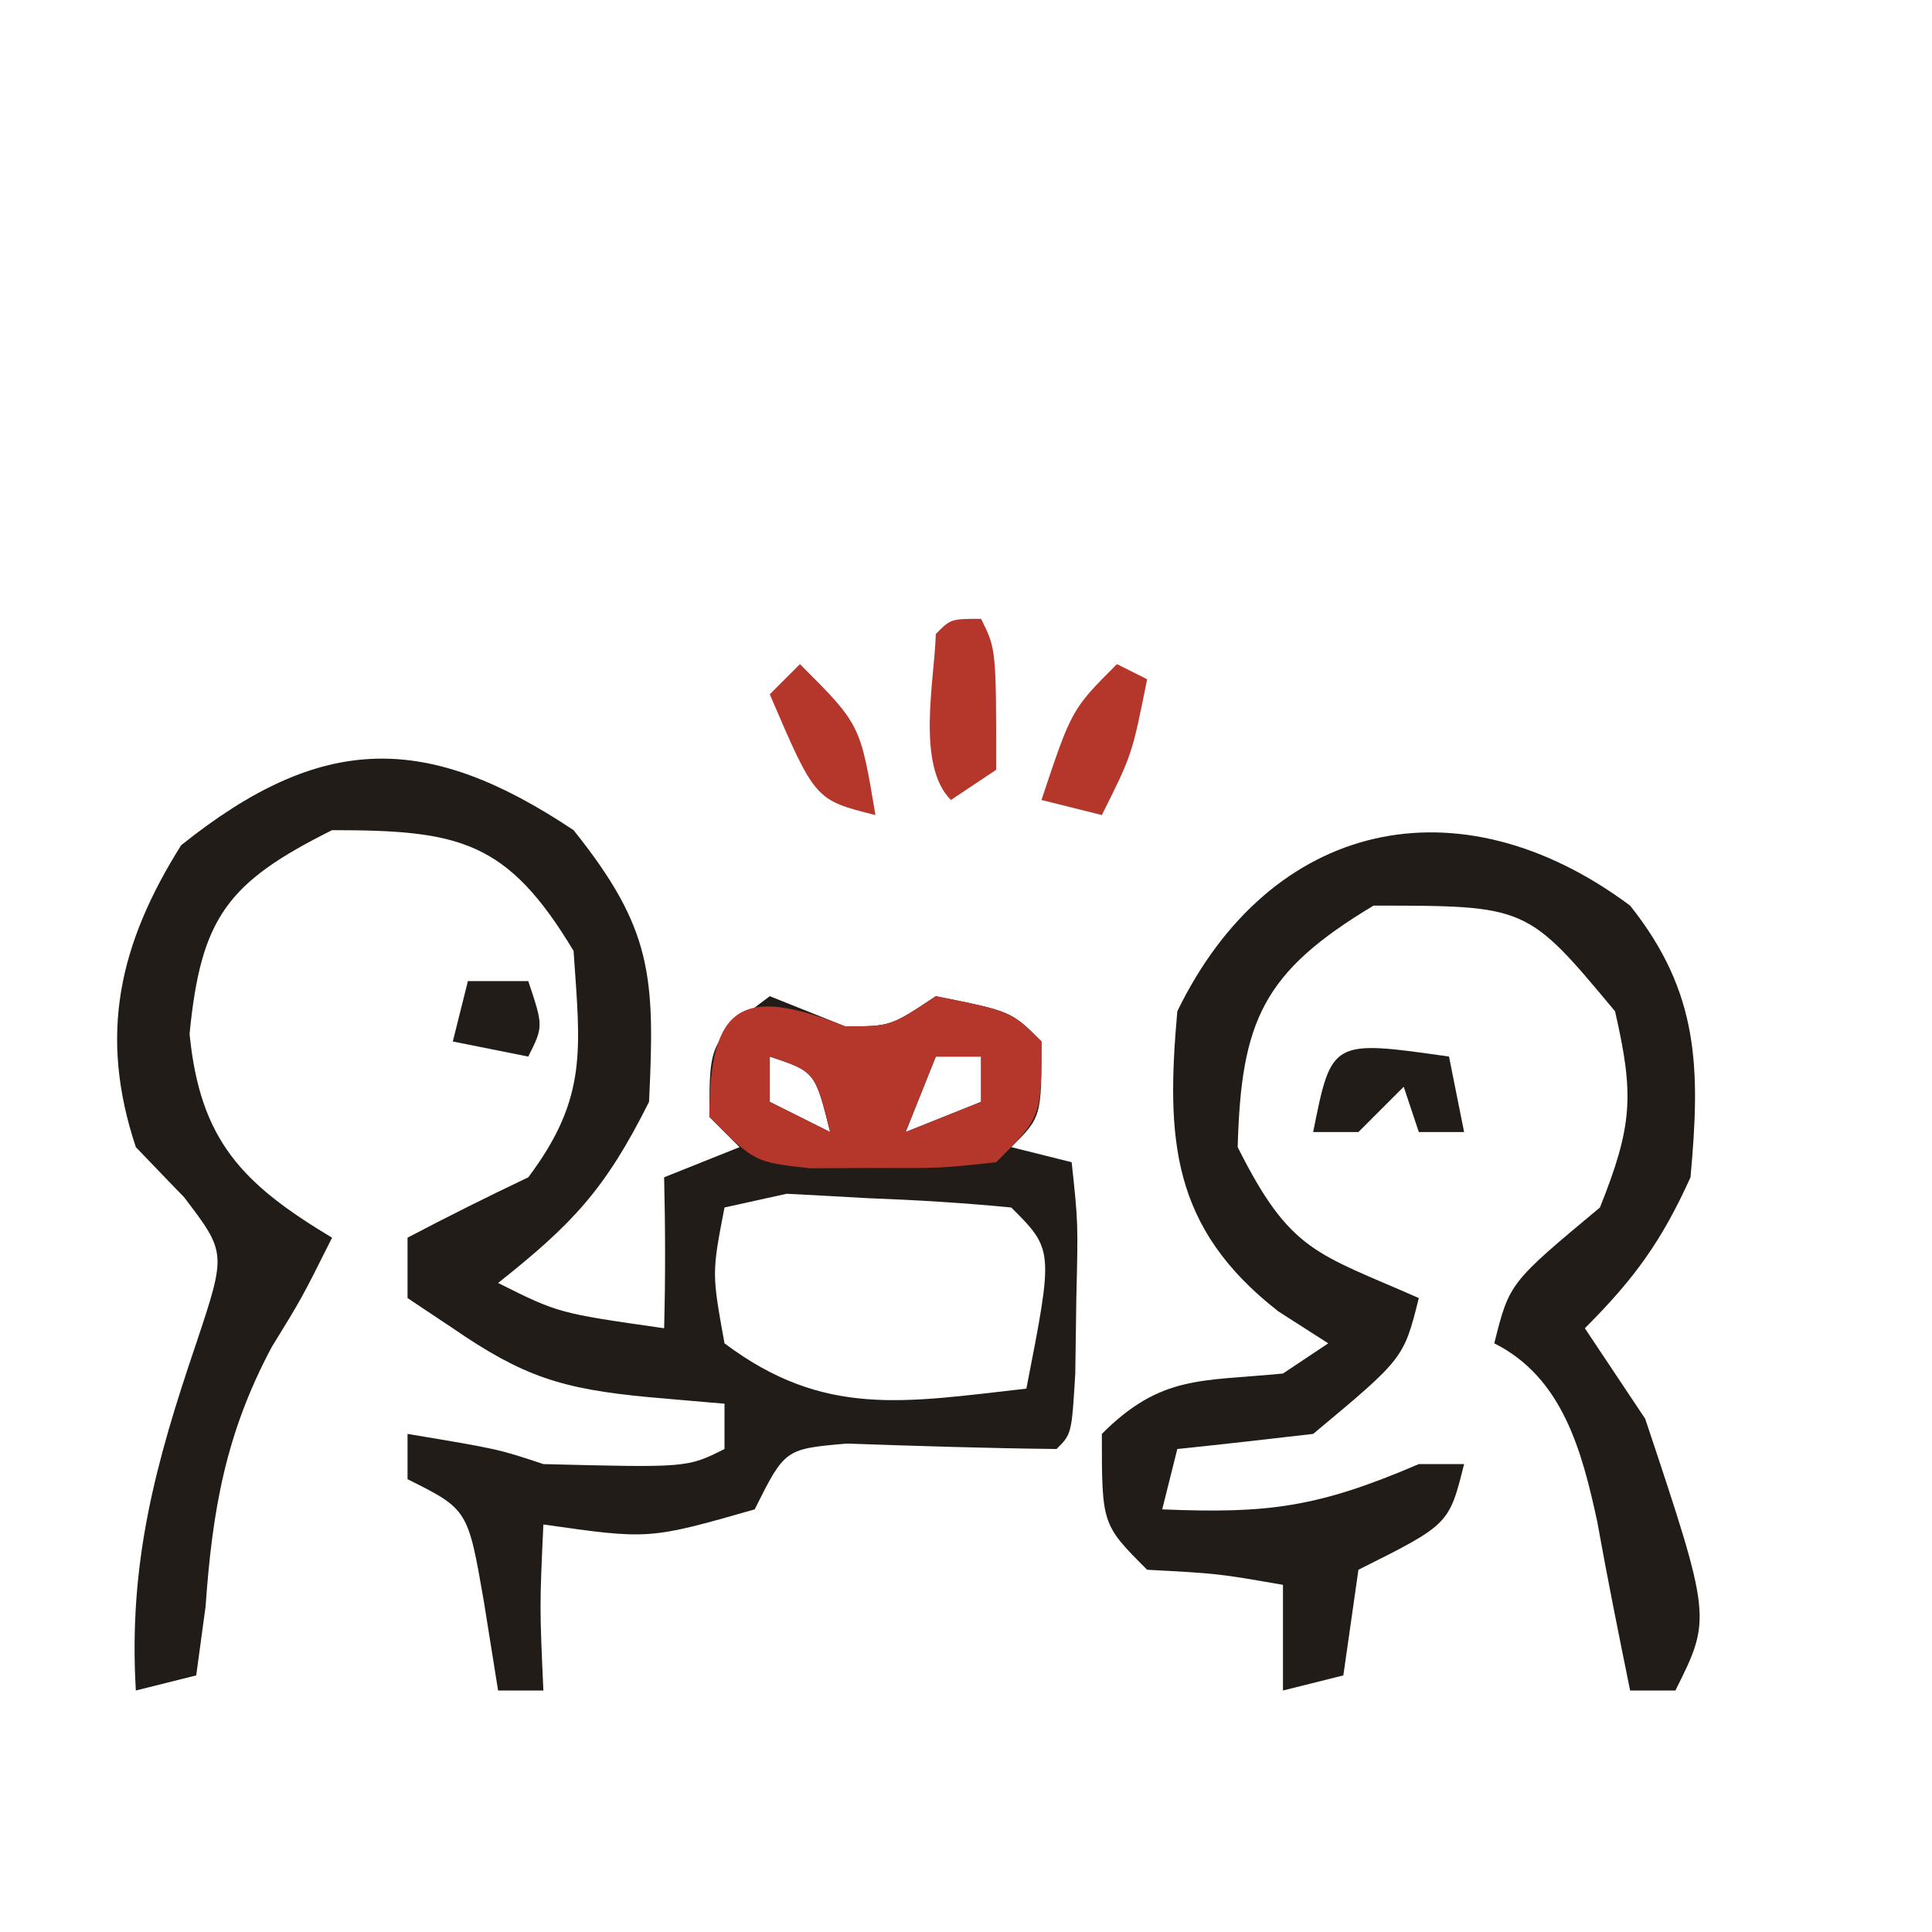
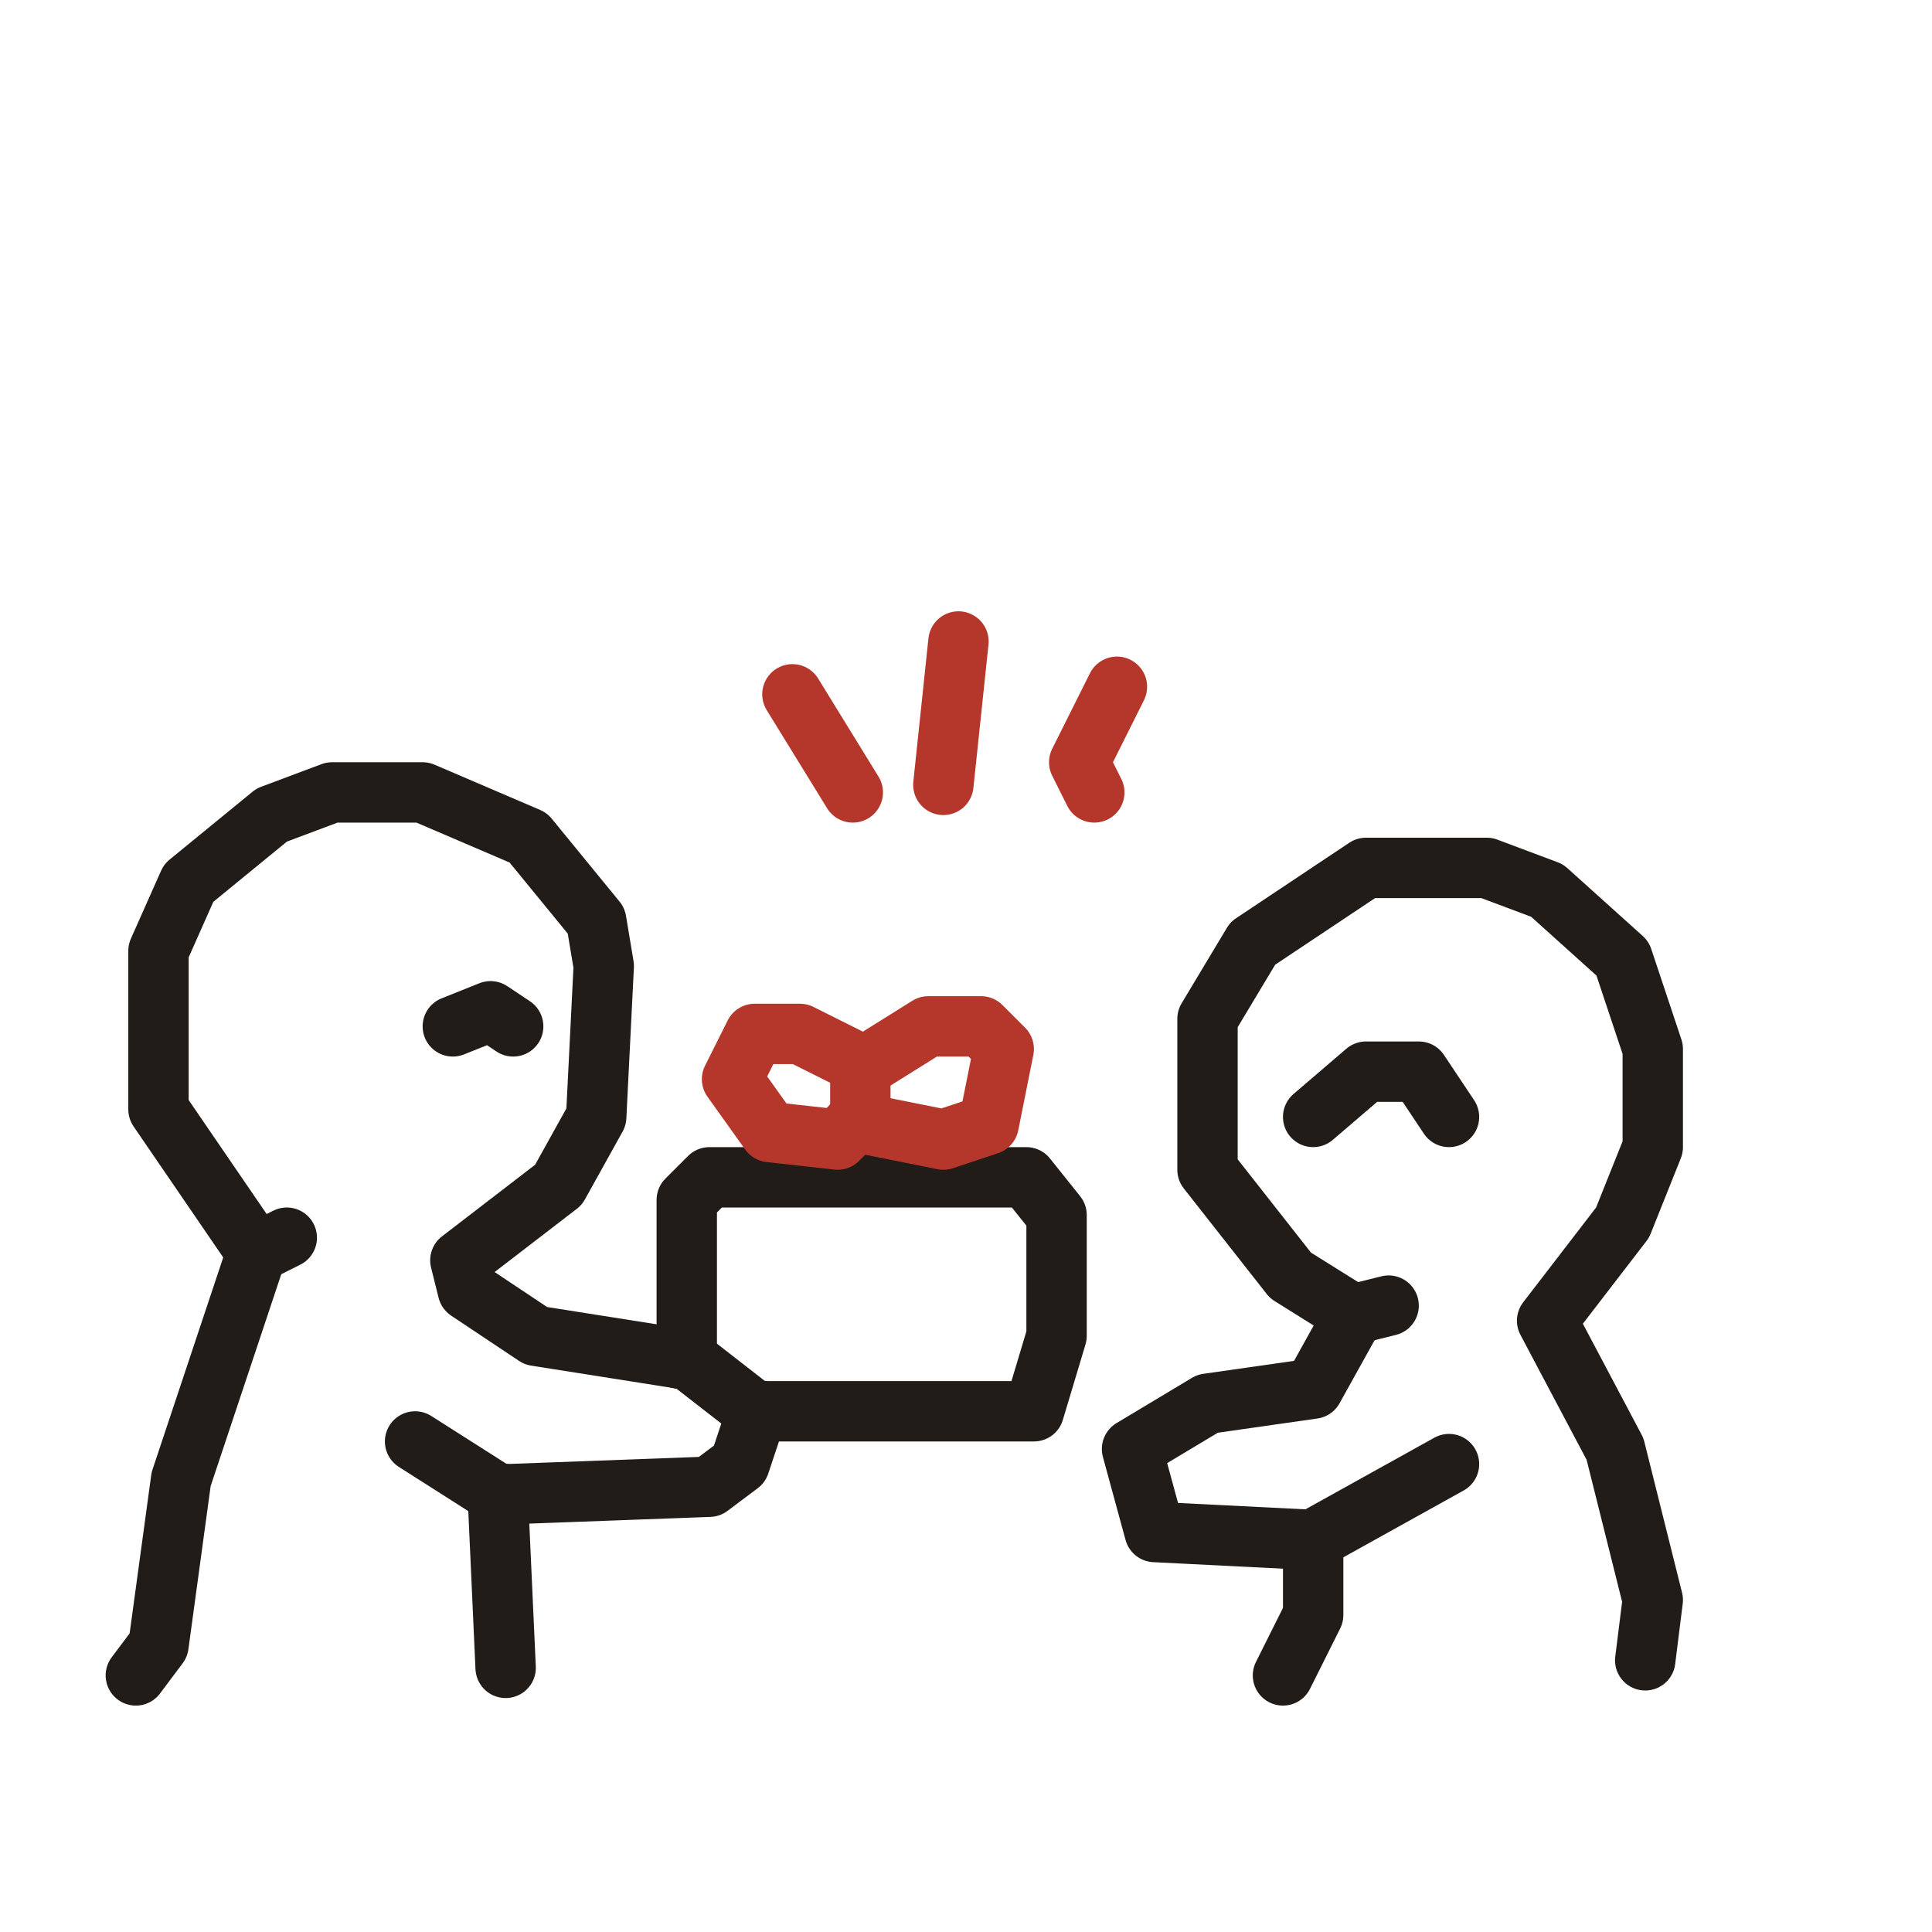
- <svg xmlns="http://www.w3.org/2000/svg" version="1.1" width="128" height="128">
-   <path d="M0 0 C5.24 6.54 5.4 9.71 5 18 C2.1 23.8 -0.06 26.08 -5 30 C-1 32 -1 32 6 33 C6.09 29.67 6.08 26.33 6 23 C7.65 22.34 9.3 21.68 11 21 C10.34 20.34 9.68 19.68 9 19 C9 14 9 14 13 11 C13.83 11.33 13.83 11.33 18 13 C21 13 21 13 24 11 C29 12 29 12 31 14 C31 19 31 19 29 21 C30.32 21.33 31.64 21.66 33 22 C33.43 26 33.43 26 33.31 31 C33.3 31.83 33.3 31.83 33.24 36 C33 40 33 40 32 41 C27.36 40.95 22.73 40.8 18.1 40.64 C14 41 14 41 12 45 C5 47 5 47 -2 46 C-2.25 51.44 -2.25 51.44 -2 57 C-2.99 57 -3.98 57 -5 57 C-5.31 55.06 -5.62 53.12 -5.94 51.12 C-7 45 -7 45 -11 43 C-11 42.01 -11 41.02 -11 40 C-5 41 -5 41 -2 42 C7.53 42.24 7.53 42.24 10 41 C10 40.01 10 39.02 10 38 C8.33 37.86 6.66 37.71 4.94 37.56 C-0.8 37.02 -3.36 36.19 -8 33 C-8.99 32.34 -9.98 31.68 -11 31 C-11 29.68 -11 28.36 -11 27 C-8.36 25.61 -5.69 24.28 -3 23 C0.97 17.71 0.44 14.49 0 8 C-4.4 0.67 -7.58 0 -16 0 C-22.93 3.46 -24.69 5.78 -25.44 13.5 C-24.75 20.56 -21.94 23.44 -16 27 C-18 31 -18 31 -20 34.25 C-23.04 39.95 -23.93 45.01 -24.38 51.44 C-24.58 52.94 -24.79 54.45 -25 56 C-25.66 56.16 -25.66 56.16 -29 57 C-29.5 48.56 -27.71 41.97 -25 34 C-23 28 -23 28 -25.81 24.31 C-26.34 23.77 -26.34 23.77 -29 21 C-31.49 13.53 -30.1 7.53 -26 1 C-16.68 -6.46 -9.73 -6.49 0 0 Z M13 15 C13 15.99 13 16.98 13 18 C14.32 18.66 15.64 19.32 17 20 C16 16 16 16 13 15 Z M24 15 C23.34 16.65 22.68 18.3 22 20 C23.65 19.34 25.3 18.68 27 18 C27 17.01 27 16.02 27 15 C26.01 15 25.02 15 24 15 Z M10 25 C9.16 29.35 9.16 29.35 10 34 C16.6 38.95 21.92 37.91 30 37 C31.8 27.8 31.8 27.8 29 25 C25.82 24.69 22.63 24.5 19.44 24.38 C17.68 24.28 15.93 24.18 14.12 24.09 C12.76 24.39 11.4 24.69 10 25 Z " fill="#221C18" transform="translate(38,55)" />
-   <path d="M0 0 C4.59 5.77 4.66 10.78 4 18 C2.08 22.24 0.29 24.71 -3 28 C-1.68 29.98 -0.36 31.96 1 34 C5.4 47.2 5.4 47.2 3 52 C2.01 52 1.02 52 0 52 C-0.76 48.27 -1.51 44.54 -2.18 40.8 C-3.19 36.14 -4.48 31.26 -9 29 C-8 25 -8 25 -2 20 C0.16 14.59 0.28 12.56 -1 7 C-6.83 0 -6.83 0 -17 0 C-24.34 4.4 -25.77 7.63 -26 16 C-22.5 22.99 -20.77 23.01 -14 26 C-15 30 -15 30 -21 35 C-24 35.35 -27 35.69 -30 36 C-30.33 37.32 -30.66 38.64 -31 40 C-23.97 40.29 -20.69 39.87 -14 37 C-13.01 37 -12.02 37 -11 37 C-12 41 -12 41 -18 44 C-18.33 46.31 -18.66 48.62 -19 51 C-19.66 51.16 -19.66 51.16 -23 52 C-23 49.69 -23 47.38 -23 45 C-27.31 44.25 -27.31 44.25 -32 44 C-35 41 -35 41 -35 35 C-31.07 31.07 -28.4 31.53 -23 31 C-22.01 30.34 -21.02 29.68 -20 29 C-20.55 28.65 -20.55 28.65 -23.31 26.88 C-30.41 21.34 -30.75 15.46 -30 7 C-23.83 -5.69 -11.35 -8.46 0 0 Z " fill="#221C18" transform="translate(108,60)" />
-   <path d="M0 0 C3 0 3 0 6 -2 C11 -1 11 -1 13 1 C13 6 13 6 10 9 C6.31 9.4 6.31 9.4 2 9.38 C1.29 9.38 1.29 9.38 -2.31 9.4 C-6 9 -6 9 -9 6 C-9 -1.43 -6.86 -2.74 0 0 Z M-5 2 C-5 2.99 -5 3.98 -5 5 C-3.68 5.66 -2.36 6.32 -1 7 C-2 3 -2 3 -5 2 Z M6 2 C5.34 3.65 4.68 5.3 4 7 C5.65 6.34 7.3 5.68 9 5 C9 4.01 9 3.02 9 2 C8.01 2 7.02 2 6 2 Z " fill="#B5372B" transform="translate(56,68)" />
-   <path d="M0 0 C0.33 1.65 0.66 3.3 1 5 C0.01 5 -0.98 5 -2 5 C-2.33 4.01 -2.66 3.02 -3 2 C-3.99 2.99 -4.98 3.98 -6 5 C-6.99 5 -7.98 5 -9 5 C-7.78 -1.11 -7.78 -1.11 0 0 Z " fill="#221C18" transform="translate(96,70)" />
-   <path d="M0 0 C1 2 1 2 1 10 C0.01 10.66 -0.98 11.32 -2 12 C-4.32 9.68 -3.08 4.04 -3 1 C-2 0 -2 0 0 0 Z " fill="#B5372B" transform="translate(65,41)" />
-   <path d="M0 0 C0.66 0.33 1.32 0.66 2 1 C1 6 1 6 -1 10 C-2.32 9.67 -3.64 9.34 -5 9 C-3 3 -3 3 0 0 Z " fill="#B5372B" transform="translate(74,44)" />
-   <path d="M0 0 C4 4 4 4 5 10 C1 9 1 9 -2 2 C-1.34 1.34 -0.68 0.68 0 0 Z " fill="#B5372B" transform="translate(53,44)" />
-   <path d="M0 0 C1.32 0 2.64 0 4 0 C5 3 5 3 4 5 C2.35 4.67 0.7 4.34 -1 4 C-0.67 2.68 -0.34 1.36 0 0 Z " fill="#221C18" transform="translate(31,65)" />
+ <svg xmlns="http://www.w3.org/2000/svg" viewBox="0 0 128 128" width="128" height="128">
+   <g fill="none" stroke="#221c18" stroke-width="4" stroke-linecap="round" stroke-linejoin="round">
+     <path d="M30.0 68.0L32.5 67.0L34.0 68.0" />
+     <path d="M87.0 74.0L90.5 71.0L94.0 71.0L96.0 74.0" />
+     <path d="M19.0 82.0L17.0 83.0" />
+     <path d="M17.0 83.0L10.5 73.5L10.5 63.0L12.5 58.5L18.0 54.0L22.0 52.5L28.0 52.5L35.0 55.5L39.5 61.0L40.0 64.0L39.5 74.0L37.0 78.5L30.5 83.5L31.0 85.5L35.5 88.5L45.0 90.0" />
+     <path d="M17.0 83.0L12.0 98.0L10.5 109.0L9.0 111.0" />
+     <path d="M92.0 86.5L90.0 87.0" />
+     <path d="M89.5 87.0L85.5 84.5L80.0 77.5L80.0 67.5L83.0 62.5L90.5 57.5L98.5 57.5L102.5 59.0L107.5 63.5L109.5 69.5L109.5 76.0L107.5 81.0L102.5 87.5L107.0 96.0L109.5 106.0L109.0 110.0" />
+     <path d="M89.5 87.0L90.0 87.0Z" />
+     <path d="M89.5 87.0L89.5 87.5Z" />
+     <path d="M90.0 87.0L89.5 87.5Z" />
+     <path d="M89.5 87.5L87.0 92.0L80.0 93.0L75.0 96.0L76.5 101.5L86.5 102.0" />
+     <path d="M45.5 89.5L45.5 79.5L47.0 78.0L68.0 78.0L70.0 80.5L70.0 88.5L68.5 93.5L50.5 93.5" />
+     <path d="M45.5 89.5L45.0 90.0Z" />
+     <path d="M45.5 89.5L45.5 90.0Z" />
+     <path d="M45.0 90.0L45.5 90.0Z" />
+     <path d="M45.5 90.0L50.0 93.5" />
+     <path d="M50.0 93.5L50.5 93.5Z" />
+     <path d="M50.0 93.5L50.0 94.0Z" />
+     <path d="M50.5 93.5L50.0 94.0Z" />
+     <path d="M50.0 94.0L49.0 97.0L47.0 98.5L33.5 99.0" />
+     <path d="M27.5 95.5L33.0 99.0" />
+     <path d="M96.0 97.0L87.0 102.0" />
+     <path d="M33.0 99.0L33.5 99.0Z" />
+     <path d="M33.0 99.0L33.0 99.5Z" />
+     <path d="M33.5 99.0L33.0 99.5Z" />
+     <path d="M33.0 99.5L33.5 110.5" />
+     <path d="M86.5 102.0L87.0 102.0Z" />
+     <path d="M86.5 102.0L87.0 102.5Z" />
+     <path d="M87.0 102.0L87.0 102.5Z" />
+     <path d="M87.0 102.5L87.0 107.0L85.0 111.0" />
+   </g>
+   <g fill="none" stroke="#b5372b" stroke-width="4" stroke-linecap="round" stroke-linejoin="round">
+     <path d="M63.5 42.5L62.5 52.0" />
+     <path d="M74.0 45.5L71.5 50.5L72.5 52.5" />
+     <path d="M52.5 46.0L56.5 52.5" />
+     <path d="M57.0 70.5L53.0 68.5L50.0 68.5L48.5 71.5L51.0 75.0L55.5 75.5L56.5 74.5" />
+     <path d="M57.0 70.5L57.5 70.5Z" />
+     <path d="M57.0 70.5L57.0 71.0Z" />
+     <path d="M57.5 70.5L61.5 68.0L65.0 68.0L66.5 69.5L65.5 74.5L62.5 75.5L57.5 74.5" />
+     <path d="M57.5 70.5L57.0 71.0Z" />
+     <path d="M57.0 71.0L57.0 74.0" />
+     <path d="M57.0 74.0L56.5 74.5Z" />
+     <path d="M57.0 74.0L57.0 74.5Z" />
+     <path d="M57.0 74.0L57.5 74.5Z" />
+     <path d="M56.5 74.5L57.0 74.5Z" />
+     <path d="M57.0 74.5L57.5 74.5Z" />
+   </g>
+   <g fill="#b5372b" />
</svg>
